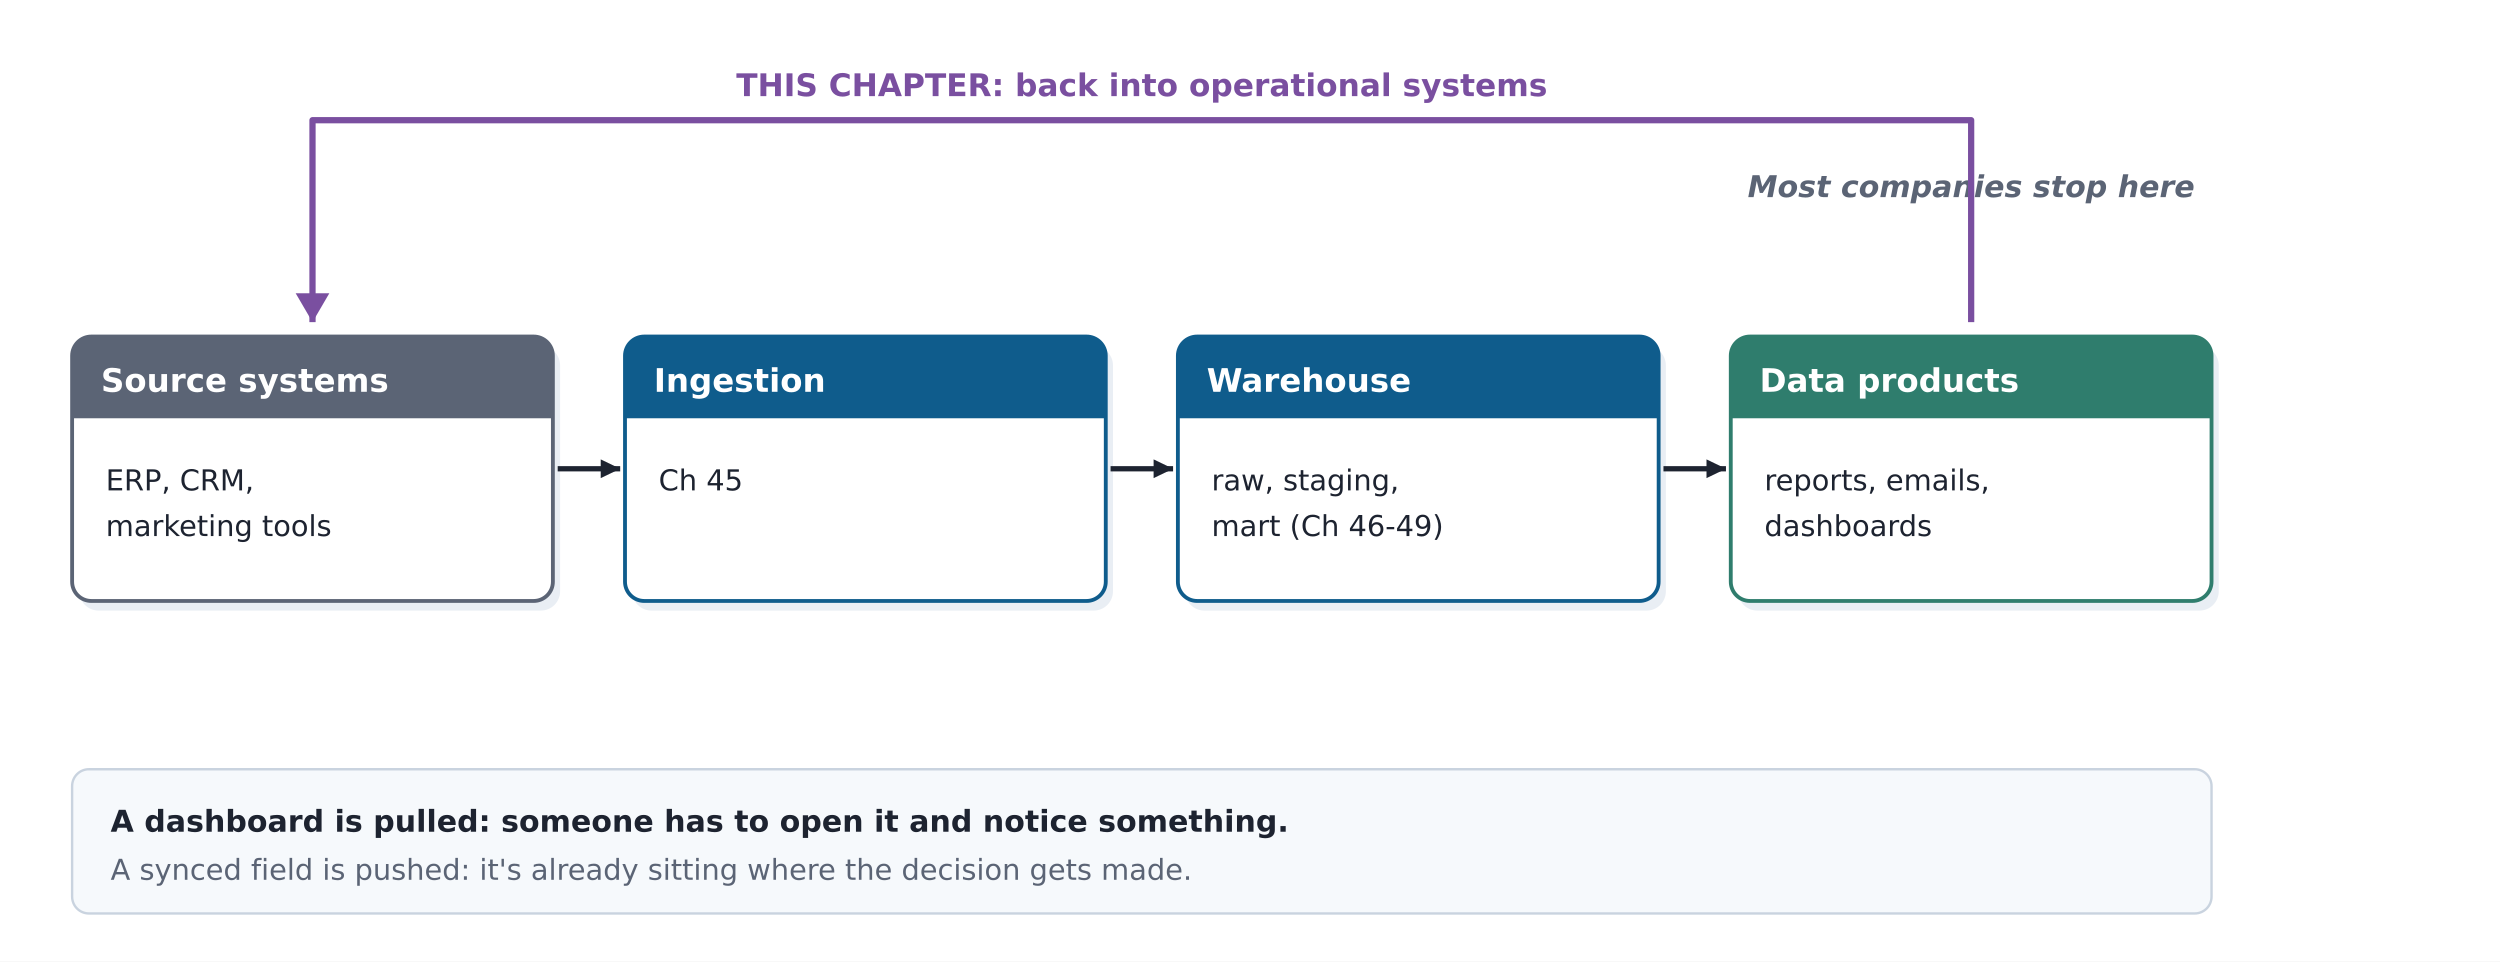
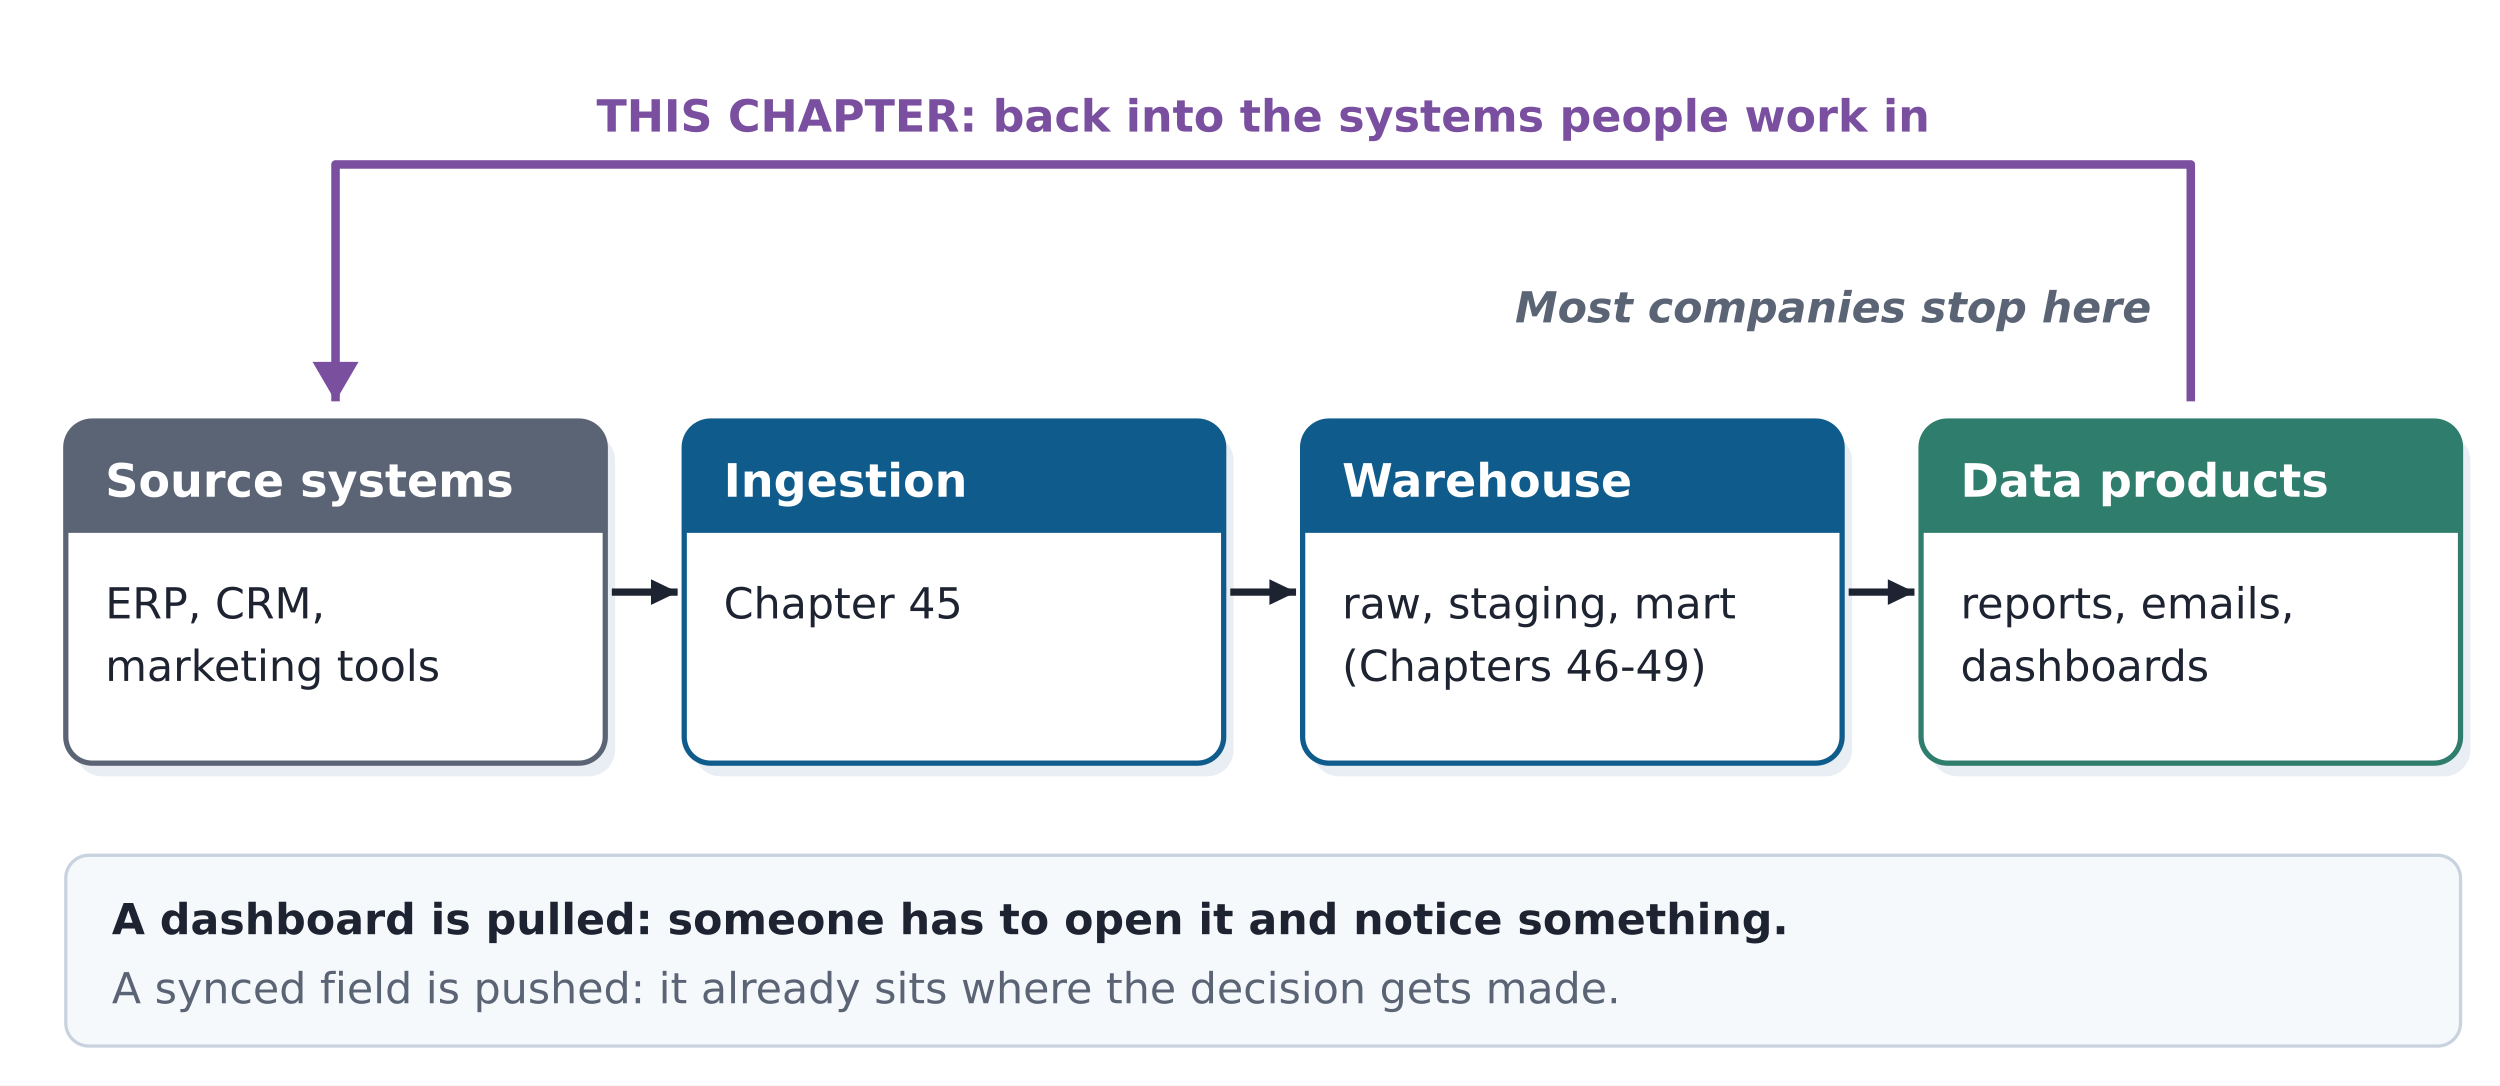
- <svg xmlns="http://www.w3.org/2000/svg" width="1040" height="400" viewBox="0 0 1040 400" font-family="DejaVu Sans, Arial, sans-serif">
-   <rect width="1040" height="400" fill="#ffffff" />
-   <rect x="33" y="144" width="200" height="110" rx="8" fill="#e9eef4" stroke="none" stroke-width="1" />
-   <rect x="30" y="140" width="200" height="110" rx="8" fill="#fff" stroke="#5b6475" stroke-width="1.6" />
-   <path d="M30,148 a8,8 0 0 1 8,-8 H222 a8,8 0 0 1 8,8 V174 H30 Z" fill="#5b6475" />
-   <text x="42" y="163" font-size="13.5" fill="#fff" font-weight="bold" text-anchor="start" font-family="Poppins, DejaVu Sans, sans-serif">Source systems</text>
-   <text x="44" y="204" font-size="12" fill="#1d2330" font-weight="normal" text-anchor="start">ERP, CRM,</text>
-   <text x="44" y="223" font-size="12" fill="#1d2330" font-weight="normal" text-anchor="start">marketing tools</text>
-   <path d="M232,195 L258,195" fill="none" stroke="#1d2330" stroke-width="2.2" stroke-linejoin="round" />
-   <path d="M258,195 L249.9,198.9 L249.9,191.1 Z" fill="#1d2330" />
-   <rect x="263" y="144" width="200" height="110" rx="8" fill="#e9eef4" stroke="none" stroke-width="1" />
-   <rect x="260" y="140" width="200" height="110" rx="8" fill="#fff" stroke="#0f5c8c" stroke-width="1.6" />
-   <path d="M260,148 a8,8 0 0 1 8,-8 H452 a8,8 0 0 1 8,8 V174 H260 Z" fill="#0f5c8c" />
-   <text x="272" y="163" font-size="13.5" fill="#fff" font-weight="bold" text-anchor="start" font-family="Poppins, DejaVu Sans, sans-serif">Ingestion</text>
-   <text x="274" y="204" font-size="12" fill="#1d2330" font-weight="normal" text-anchor="start">Ch 45</text>
-   <path d="M462,195 L488,195" fill="none" stroke="#1d2330" stroke-width="2.2" stroke-linejoin="round" />
-   <path d="M488,195 L479.9,198.9 L479.9,191.1 Z" fill="#1d2330" />
-   <rect x="493" y="144" width="200" height="110" rx="8" fill="#e9eef4" stroke="none" stroke-width="1" />
-   <rect x="490" y="140" width="200" height="110" rx="8" fill="#fff" stroke="#0f5c8c" stroke-width="1.6" />
-   <path d="M490,148 a8,8 0 0 1 8,-8 H682 a8,8 0 0 1 8,8 V174 H490 Z" fill="#0f5c8c" />
-   <text x="502" y="163" font-size="13.5" fill="#fff" font-weight="bold" text-anchor="start" font-family="Poppins, DejaVu Sans, sans-serif">Warehouse</text>
-   <text x="504" y="204" font-size="12" fill="#1d2330" font-weight="normal" text-anchor="start">raw, staging,</text>
-   <text x="504" y="223" font-size="12" fill="#1d2330" font-weight="normal" text-anchor="start">mart (Ch 46-49)</text>
-   <path d="M692,195 L718,195" fill="none" stroke="#1d2330" stroke-width="2.2" stroke-linejoin="round" />
-   <path d="M718,195 L709.9,198.9 L709.9,191.1 Z" fill="#1d2330" />
-   <rect x="723" y="144" width="200" height="110" rx="8" fill="#e9eef4" stroke="none" stroke-width="1" />
-   <rect x="720" y="140" width="200" height="110" rx="8" fill="#fff" stroke="#2f7d6d" stroke-width="1.6" />
-   <path d="M720,148 a8,8 0 0 1 8,-8 H912 a8,8 0 0 1 8,8 V174 H720 Z" fill="#2f7d6d" />
-   <text x="732" y="163" font-size="13.5" fill="#fff" font-weight="bold" text-anchor="start" font-family="Poppins, DejaVu Sans, sans-serif">Data products</text>
-   <text x="734" y="204" font-size="12" fill="#1d2330" font-weight="normal" text-anchor="start">reports, emails,</text>
-   <text x="734" y="223" font-size="12" fill="#1d2330" font-weight="normal" text-anchor="start">dashboards</text>
-   <text x="820.0" y="82" font-size="12.5" fill="#5b6475" font-weight="bold" text-anchor="middle" font-style="italic">Most companies stop here</text>
-   <path d="M820.0,134 V50 H130.0 V134" fill="none" stroke="#7a4fa0" stroke-width="2.6" stroke-linejoin="round" />
-   <path d="M123.0,122 L130.0,134 L137.0,122 Z" fill="#7a4fa0" />
-   <text x="475.0" y="40" font-size="13" fill="#7a4fa0" font-weight="bold" text-anchor="middle">THIS CHAPTER: back into operational systems</text>
-   <rect x="30" y="320" width="890" height="60" rx="7" fill="#f6f9fc" stroke="#c9d3df" stroke-width="1" />
-   <text x="46" y="346" font-size="12.5" fill="#1d2330" font-weight="bold" text-anchor="start">A dashboard is pulled: someone has to open it and notice something.</text>
-   <text x="46" y="366" font-size="12" fill="#5b6475" font-weight="normal" text-anchor="start">A synced field is pushed: it's already sitting where the decision gets made.</text>
+ <svg xmlns="http://www.w3.org/2000/svg" width="760" height="330" viewBox="0 0 760 330" font-family="DejaVu Sans, Arial, sans-serif">
+   <rect width="760" height="330" fill="#ffffff" />
+   <rect x="23" y="132" width="164" height="104" rx="8" fill="#e9eef4" stroke="none" stroke-width="1" />
+   <rect x="20" y="128" width="164" height="104" rx="8" fill="#fff" stroke="#5b6475" stroke-width="1.6" />
+   <path d="M20,136 a8,8 0 0 1 8,-8 H176 a8,8 0 0 1 8,8 V162 H20 Z" fill="#5b6475" />
+   <text x="32" y="151" font-size="14" fill="#fff" font-weight="bold" text-anchor="start" font-family="Poppins, DejaVu Sans, sans-serif">Source systems</text>
+   <text x="32" y="188" font-size="13" fill="#1d2330" font-weight="normal" text-anchor="start">ERP, CRM,</text>
+   <text x="32" y="207" font-size="13" fill="#1d2330" font-weight="normal" text-anchor="start">marketing tools</text>
+   <path d="M186,180 L206,180" fill="none" stroke="#1d2330" stroke-width="2.2" stroke-linejoin="round" />
+   <path d="M206,180 L197.9,183.9 L197.9,176.1 Z" fill="#1d2330" />
+   <rect x="211" y="132" width="164" height="104" rx="8" fill="#e9eef4" stroke="none" stroke-width="1" />
+   <rect x="208" y="128" width="164" height="104" rx="8" fill="#fff" stroke="#0f5c8c" stroke-width="1.6" />
+   <path d="M208,136 a8,8 0 0 1 8,-8 H364 a8,8 0 0 1 8,8 V162 H208 Z" fill="#0f5c8c" />
+   <text x="220" y="151" font-size="14" fill="#fff" font-weight="bold" text-anchor="start" font-family="Poppins, DejaVu Sans, sans-serif">Ingestion</text>
+   <text x="220" y="188" font-size="13" fill="#1d2330" font-weight="normal" text-anchor="start">Chapter 45</text>
+   <path d="M374,180 L394,180" fill="none" stroke="#1d2330" stroke-width="2.2" stroke-linejoin="round" />
+   <path d="M394,180 L385.9,183.9 L385.9,176.1 Z" fill="#1d2330" />
+   <rect x="399" y="132" width="164" height="104" rx="8" fill="#e9eef4" stroke="none" stroke-width="1" />
+   <rect x="396" y="128" width="164" height="104" rx="8" fill="#fff" stroke="#0f5c8c" stroke-width="1.6" />
+   <path d="M396,136 a8,8 0 0 1 8,-8 H552 a8,8 0 0 1 8,8 V162 H396 Z" fill="#0f5c8c" />
+   <text x="408" y="151" font-size="14" fill="#fff" font-weight="bold" text-anchor="start" font-family="Poppins, DejaVu Sans, sans-serif">Warehouse</text>
+   <text x="408" y="188" font-size="13" fill="#1d2330" font-weight="normal" text-anchor="start">raw, staging, mart</text>
+   <text x="408" y="207" font-size="13" fill="#1d2330" font-weight="normal" text-anchor="start">(Chapters 46-49)</text>
+   <path d="M562,180 L582,180" fill="none" stroke="#1d2330" stroke-width="2.2" stroke-linejoin="round" />
+   <path d="M582,180 L573.9,183.9 L573.9,176.1 Z" fill="#1d2330" />
+   <rect x="587" y="132" width="164" height="104" rx="8" fill="#e9eef4" stroke="none" stroke-width="1" />
+   <rect x="584" y="128" width="164" height="104" rx="8" fill="#fff" stroke="#2f7d6d" stroke-width="1.6" />
+   <path d="M584,136 a8,8 0 0 1 8,-8 H740 a8,8 0 0 1 8,8 V162 H584 Z" fill="#2f7d6d" />
+   <text x="596" y="151" font-size="14" fill="#fff" font-weight="bold" text-anchor="start" font-family="Poppins, DejaVu Sans, sans-serif">Data products</text>
+   <text x="596" y="188" font-size="13" fill="#1d2330" font-weight="normal" text-anchor="start">reports, emails,</text>
+   <text x="596" y="207" font-size="13" fill="#1d2330" font-weight="normal" text-anchor="start">dashboards</text>
+   <path d="M666.0,122 V50 H102.0 V122" fill="none" stroke="#7a4fa0" stroke-width="2.6" stroke-linejoin="round" />
+   <path d="M95.0,110 L102.0,122 L109.0,110 Z" fill="#7a4fa0" />
+   <text x="384.0" y="40" font-size="13.5" fill="#7a4fa0" font-weight="bold" text-anchor="middle">THIS CHAPTER: back into the systems people work in</text>
+   <text x="654.0" y="98" font-size="13" fill="#5b6475" font-weight="bold" text-anchor="end" font-style="italic">Most companies stop here</text>
+   <rect x="20" y="260" width="728" height="58" rx="7" fill="#f6f9fc" stroke="#c9d3df" stroke-width="1" />
+   <text x="34" y="284" font-size="13" fill="#1d2330" font-weight="bold" text-anchor="start">A dashboard is pulled: someone has to open it and notice something.</text>
+   <text x="34" y="305" font-size="13" fill="#5b6475" font-weight="normal" text-anchor="start">A synced field is pushed: it already sits where the decision gets made.</text>
</svg>
